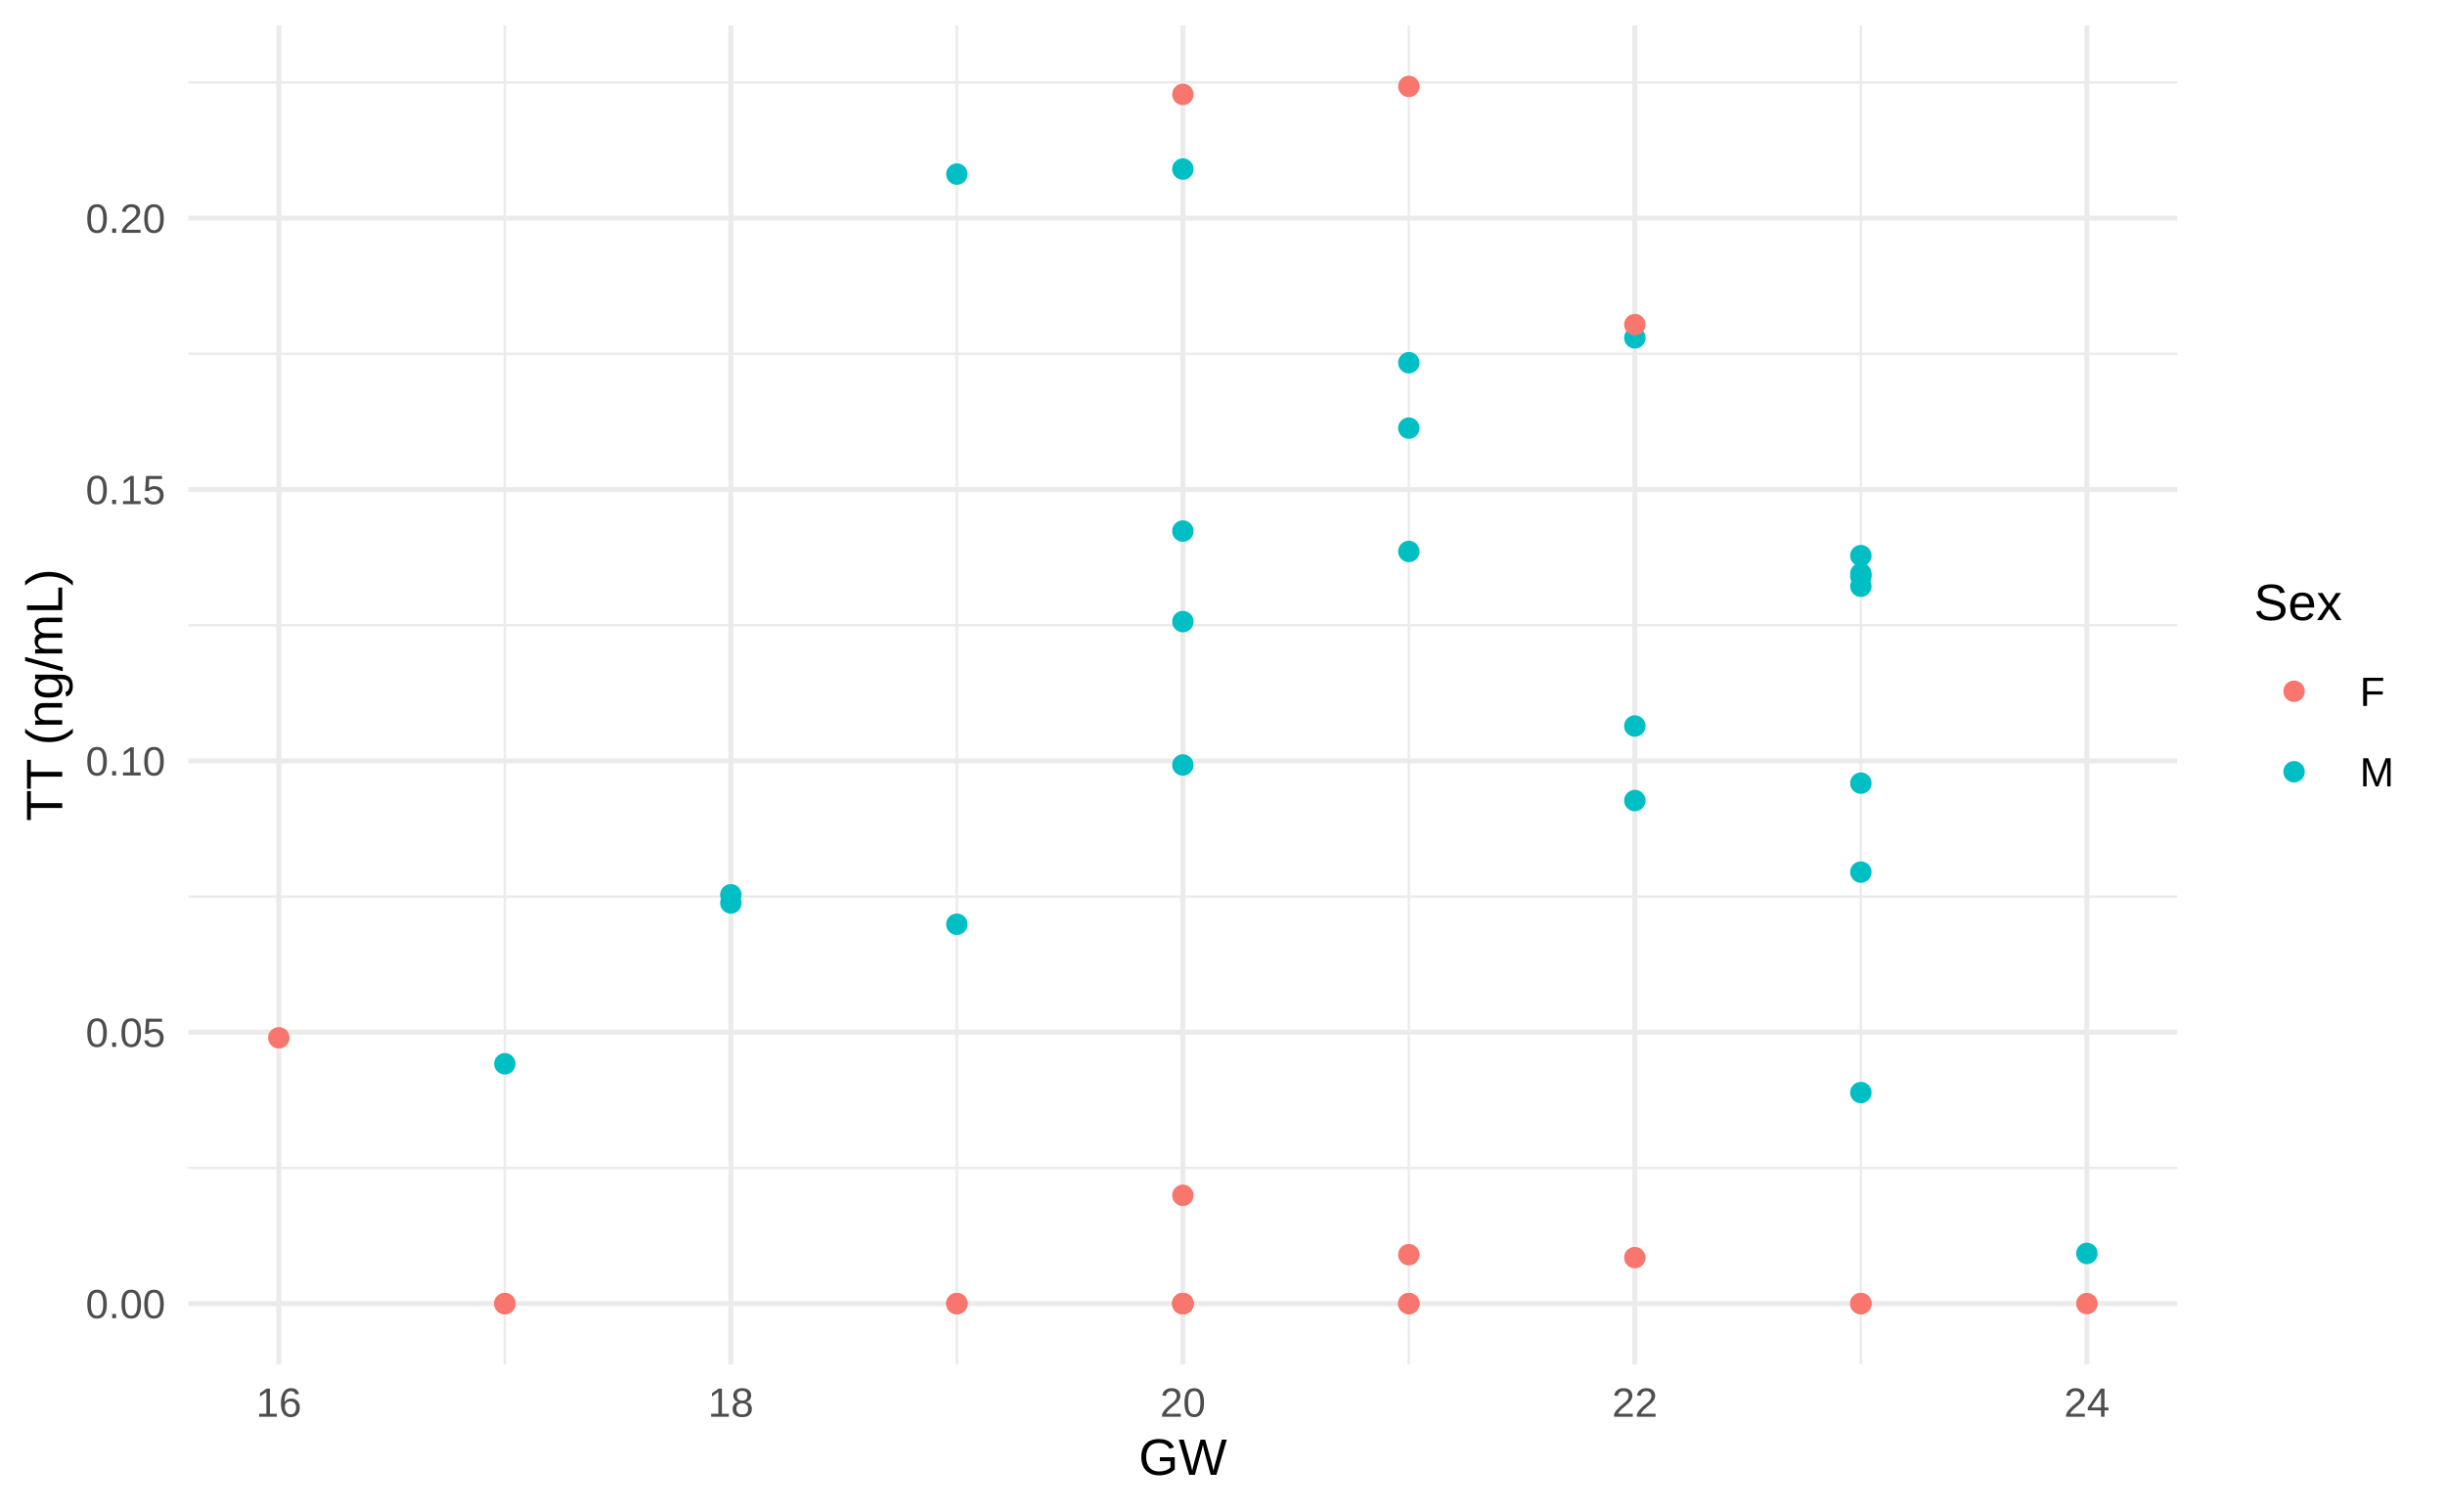
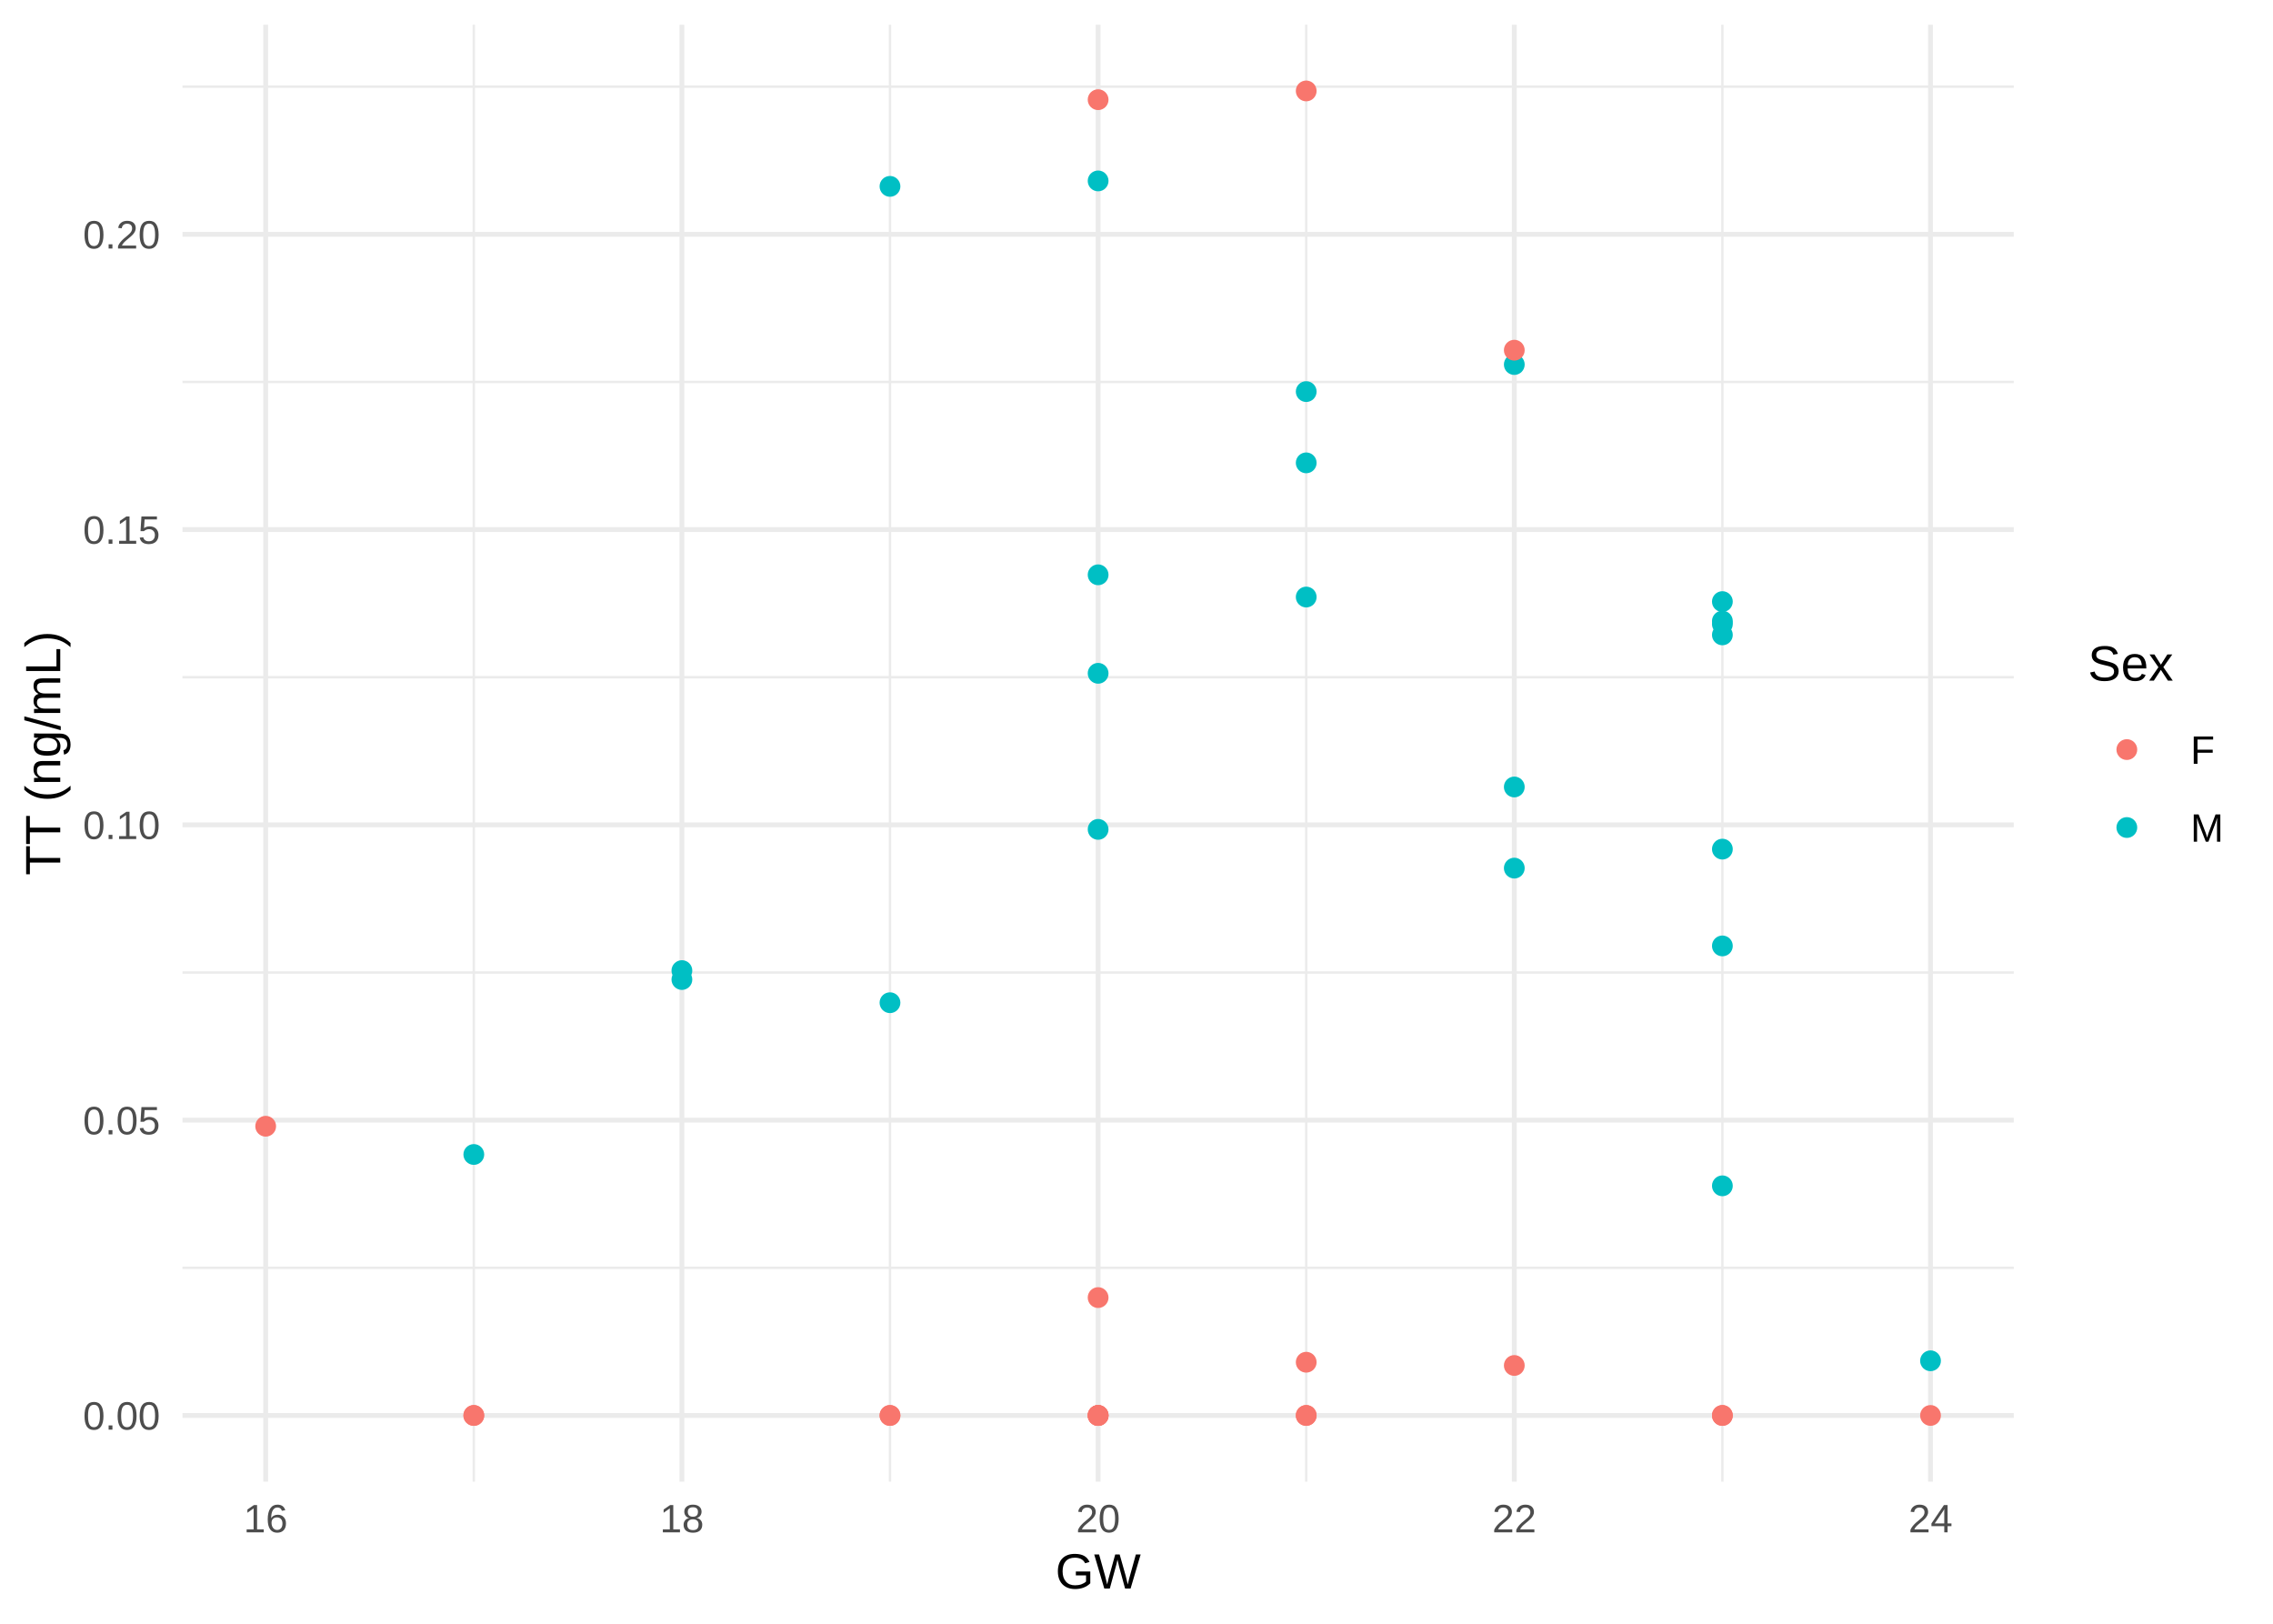
- <svg xmlns="http://www.w3.org/2000/svg" width="525.00pt" height="324.47pt" viewBox="0 0 525.00 324.47">
+ <svg xmlns="http://www.w3.org/2000/svg" width="504.00pt" height="360.00pt" viewBox="0 0 504.00 360.00">
  <g class="svglite">
    <defs>
      <style type="text/css">
    .svglite line, .svglite polyline, .svglite polygon, .svglite path, .svglite rect, .svglite circle {
      fill: none;
      stroke: #000000;
      stroke-linecap: round;
      stroke-linejoin: round;
      stroke-miterlimit: 10.00;
    }
    .svglite text {
      white-space: pre;
    }
    .svglite g.glyphgroup path {
      fill: inherit;
      stroke: none;
    }
  </style>
    </defs>
    <rect width="100%" height="100%" style="stroke: none; fill: none;" />
    <defs>
-       <clipPath id="cpMC4wMHw1MjUuMDB8MC4wMHwzMjQuNDc=">
-         <rect x="0.00" y="0.00" width="525.00" height="324.47" />
+       <clipPath id="cpMC4wMHw1MDQuMDB8MC4wMHwzNjAuMDA=">
+         <rect x="0.00" y="0.00" width="504.00" height="360.00" />
      </clipPath>
    </defs>
-     <g clip-path="url(#cpMC4wMHw1MjUuMDB8MC4wMHwzMjQuNDc=)">
+     <g clip-path="url(#cpMC4wMHw1MDQuMDB8MC4wMHwzNjAuMDA=)">
</g>
    <defs>
-       <clipPath id="cpNDAuNDZ8NDY3LjUyfDUuNDh8MjkyLjk4">
-         <rect x="40.46" y="5.48" width="427.06" height="287.50" />
+       <clipPath id="cpNDAuNDZ8NDQ2LjUyfDUuNDh8MzI4LjUw">
+         <rect x="40.46" y="5.48" width="406.06" height="323.02" />
      </clipPath>
    </defs>
-     <g clip-path="url(#cpNDAuNDZ8NDY3LjUyfDUuNDh8MjkyLjk4)">
-       <polyline points="40.46,250.78 467.52,250.78 " style="stroke-width: 0.53; stroke: #EBEBEB; stroke-linecap: butt;" />
-       <polyline points="40.46,192.51 467.52,192.51 " style="stroke-width: 0.53; stroke: #EBEBEB; stroke-linecap: butt;" />
-       <polyline points="40.46,134.24 467.52,134.24 " style="stroke-width: 0.53; stroke: #EBEBEB; stroke-linecap: butt;" />
-       <polyline points="40.46,75.97 467.52,75.97 " style="stroke-width: 0.53; stroke: #EBEBEB; stroke-linecap: butt;" />
-       <polyline points="40.46,17.70 467.52,17.70 " style="stroke-width: 0.53; stroke: #EBEBEB; stroke-linecap: butt;" />
-       <polyline points="108.40,292.98 108.40,5.48 " style="stroke-width: 0.53; stroke: #EBEBEB; stroke-linecap: butt;" />
-       <polyline points="205.46,292.98 205.46,5.48 " style="stroke-width: 0.53; stroke: #EBEBEB; stroke-linecap: butt;" />
-       <polyline points="302.51,292.98 302.51,5.48 " style="stroke-width: 0.53; stroke: #EBEBEB; stroke-linecap: butt;" />
-       <polyline points="399.57,292.98 399.57,5.48 " style="stroke-width: 0.53; stroke: #EBEBEB; stroke-linecap: butt;" />
-       <polyline points="40.46,279.91 467.52,279.91 " style="stroke-width: 1.07; stroke: #EBEBEB; stroke-linecap: butt;" />
-       <polyline points="40.46,221.64 467.52,221.64 " style="stroke-width: 1.07; stroke: #EBEBEB; stroke-linecap: butt;" />
-       <polyline points="40.46,163.37 467.52,163.37 " style="stroke-width: 1.07; stroke: #EBEBEB; stroke-linecap: butt;" />
-       <polyline points="40.46,105.10 467.52,105.10 " style="stroke-width: 1.07; stroke: #EBEBEB; stroke-linecap: butt;" />
-       <polyline points="40.46,46.84 467.52,46.84 " style="stroke-width: 1.07; stroke: #EBEBEB; stroke-linecap: butt;" />
-       <polyline points="59.87,292.98 59.87,5.48 " style="stroke-width: 1.07; stroke: #EBEBEB; stroke-linecap: butt;" />
-       <polyline points="156.93,292.98 156.93,5.48 " style="stroke-width: 1.07; stroke: #EBEBEB; stroke-linecap: butt;" />
-       <polyline points="253.99,292.98 253.99,5.48 " style="stroke-width: 1.07; stroke: #EBEBEB; stroke-linecap: butt;" />
-       <polyline points="351.04,292.98 351.04,5.48 " style="stroke-width: 1.07; stroke: #EBEBEB; stroke-linecap: butt;" />
-       <polyline points="448.10,292.98 448.10,5.48 " style="stroke-width: 1.07; stroke: #EBEBEB; stroke-linecap: butt;" />
-       <circle cx="253.99" cy="279.91" r="1.95" style="stroke-width: 0.71; stroke: #F8766D; fill: #F8766D;" />
-       <circle cx="302.51" cy="269.41" r="1.95" style="stroke-width: 0.71; stroke: #F8766D; fill: #F8766D;" />
-       <circle cx="351.04" cy="270.04" r="1.95" style="stroke-width: 0.71; stroke: #F8766D; fill: #F8766D;" />
-       <circle cx="351.04" cy="171.90" r="1.95" style="stroke-width: 0.71; stroke: #00BFC4; fill: #00BFC4;" />
-       <circle cx="399.57" cy="187.26" r="1.95" style="stroke-width: 0.71; stroke: #00BFC4; fill: #00BFC4;" />
-       <circle cx="302.51" cy="279.91" r="1.95" style="stroke-width: 0.71; stroke: #F8766D; fill: #F8766D;" />
-       <circle cx="351.04" cy="72.54" r="1.95" style="stroke-width: 0.71; stroke: #00BFC4; fill: #00BFC4;" />
-       <circle cx="253.99" cy="279.91" r="1.95" style="stroke-width: 0.71; stroke: #F8766D; fill: #F8766D;" />
-       <circle cx="253.99" cy="20.27" r="1.95" style="stroke-width: 0.71; stroke: #F8766D; fill: #F8766D;" />
-       <circle cx="253.99" cy="36.30" r="1.95" style="stroke-width: 0.71; stroke: #00BFC4; fill: #00BFC4;" />
-       <circle cx="302.51" cy="77.88" r="1.95" style="stroke-width: 0.71; stroke: #00BFC4; fill: #00BFC4;" />
-       <circle cx="302.51" cy="279.91" r="1.95" style="stroke-width: 0.71; stroke: #F8766D; fill: #F8766D;" />
-       <circle cx="351.04" cy="69.70" r="1.95" style="stroke-width: 0.71; stroke: #F8766D; fill: #F8766D;" />
-       <circle cx="302.51" cy="118.41" r="1.95" style="stroke-width: 0.71; stroke: #00BFC4; fill: #00BFC4;" />
-       <circle cx="156.93" cy="193.89" r="1.95" style="stroke-width: 0.71; stroke: #00BFC4; fill: #00BFC4;" />
-       <circle cx="399.57" cy="279.91" r="1.95" style="stroke-width: 0.71; stroke: #F8766D; fill: #F8766D;" />
-       <circle cx="253.99" cy="133.47" r="1.95" style="stroke-width: 0.71; stroke: #00BFC4; fill: #00BFC4;" />
-       <circle cx="253.99" cy="279.91" r="1.95" style="stroke-width: 0.71; stroke: #F8766D; fill: #F8766D;" />
-       <circle cx="399.57" cy="279.91" r="1.95" style="stroke-width: 0.71; stroke: #F8766D; fill: #F8766D;" />
-       <circle cx="351.04" cy="155.89" r="1.95" style="stroke-width: 0.71; stroke: #00BFC4; fill: #00BFC4;" />
-       <circle cx="156.93" cy="192.13" r="1.95" style="stroke-width: 0.71; stroke: #00BFC4; fill: #00BFC4;" />
-       <circle cx="108.40" cy="279.91" r="1.95" style="stroke-width: 0.71; stroke: #F8766D; fill: #F8766D;" />
-       <circle cx="399.57" cy="123.76" r="1.95" style="stroke-width: 0.71; stroke: #00BFC4; fill: #00BFC4;" />
-       <circle cx="448.10" cy="269.13" r="1.95" style="stroke-width: 0.71; stroke: #00BFC4; fill: #00BFC4;" />
-       <circle cx="399.57" cy="125.88" r="1.95" style="stroke-width: 0.71; stroke: #00BFC4; fill: #00BFC4;" />
-       <circle cx="399.57" cy="119.31" r="1.95" style="stroke-width: 0.71; stroke: #00BFC4; fill: #00BFC4;" />
-       <circle cx="108.40" cy="279.91" r="1.95" style="stroke-width: 0.71; stroke: #F8766D; fill: #F8766D;" />
-       <circle cx="253.99" cy="114.03" r="1.95" style="stroke-width: 0.71; stroke: #00BFC4; fill: #00BFC4;" />
-       <circle cx="59.87" cy="222.84" r="1.95" style="stroke-width: 0.71; stroke: #F8766D; fill: #F8766D;" />
-       <circle cx="399.57" cy="123.16" r="1.95" style="stroke-width: 0.71; stroke: #00BFC4; fill: #00BFC4;" />
-       <circle cx="253.99" cy="279.91" r="1.95" style="stroke-width: 0.71; stroke: #F8766D; fill: #F8766D;" />
-       <circle cx="399.57" cy="234.60" r="1.95" style="stroke-width: 0.71; stroke: #00BFC4; fill: #00BFC4;" />
-       <circle cx="302.51" cy="18.55" r="1.95" style="stroke-width: 0.71; stroke: #F8766D; fill: #F8766D;" />
-       <circle cx="205.46" cy="279.91" r="1.95" style="stroke-width: 0.71; stroke: #F8766D; fill: #F8766D;" />
-       <circle cx="399.57" cy="168.16" r="1.95" style="stroke-width: 0.71; stroke: #00BFC4; fill: #00BFC4;" />
-       <circle cx="448.10" cy="279.91" r="1.95" style="stroke-width: 0.71; stroke: #F8766D; fill: #F8766D;" />
-       <circle cx="205.46" cy="279.91" r="1.95" style="stroke-width: 0.71; stroke: #F8766D; fill: #F8766D;" />
-       <circle cx="302.51" cy="91.93" r="1.95" style="stroke-width: 0.71; stroke: #00BFC4; fill: #00BFC4;" />
-       <circle cx="253.99" cy="164.26" r="1.95" style="stroke-width: 0.71; stroke: #00BFC4; fill: #00BFC4;" />
-       <circle cx="108.40" cy="228.42" r="1.95" style="stroke-width: 0.71; stroke: #00BFC4; fill: #00BFC4;" />
-       <circle cx="205.46" cy="198.46" r="1.95" style="stroke-width: 0.71; stroke: #00BFC4; fill: #00BFC4;" />
-       <circle cx="253.99" cy="256.66" r="1.95" style="stroke-width: 0.71; stroke: #F8766D; fill: #F8766D;" />
-       <circle cx="205.46" cy="37.38" r="1.95" style="stroke-width: 0.71; stroke: #00BFC4; fill: #00BFC4;" />
+     <g clip-path="url(#cpNDAuNDZ8NDQ2LjUyfDUuNDh8MzI4LjUw)">
+       <polyline points="40.46,281.09 446.52,281.09 " style="stroke-width: 0.53; stroke: #EBEBEB; stroke-linecap: butt;" />
+       <polyline points="40.46,215.62 446.52,215.62 " style="stroke-width: 0.53; stroke: #EBEBEB; stroke-linecap: butt;" />
+       <polyline points="40.46,150.15 446.52,150.15 " style="stroke-width: 0.53; stroke: #EBEBEB; stroke-linecap: butt;" />
+       <polyline points="40.46,84.68 446.52,84.68 " style="stroke-width: 0.53; stroke: #EBEBEB; stroke-linecap: butt;" />
+       <polyline points="40.46,19.21 446.52,19.21 " style="stroke-width: 0.53; stroke: #EBEBEB; stroke-linecap: butt;" />
+       <polyline points="105.06,328.50 105.06,5.48 " style="stroke-width: 0.53; stroke: #EBEBEB; stroke-linecap: butt;" />
+       <polyline points="197.34,328.50 197.34,5.48 " style="stroke-width: 0.53; stroke: #EBEBEB; stroke-linecap: butt;" />
+       <polyline points="289.63,328.50 289.63,5.48 " style="stroke-width: 0.53; stroke: #EBEBEB; stroke-linecap: butt;" />
+       <polyline points="381.91,328.50 381.91,5.48 " style="stroke-width: 0.53; stroke: #EBEBEB; stroke-linecap: butt;" />
+       <polyline points="40.46,313.82 446.52,313.82 " style="stroke-width: 1.07; stroke: #EBEBEB; stroke-linecap: butt;" />
+       <polyline points="40.46,248.35 446.52,248.35 " style="stroke-width: 1.07; stroke: #EBEBEB; stroke-linecap: butt;" />
+       <polyline points="40.46,182.88 446.52,182.88 " style="stroke-width: 1.07; stroke: #EBEBEB; stroke-linecap: butt;" />
+       <polyline points="40.46,117.41 446.52,117.41 " style="stroke-width: 1.07; stroke: #EBEBEB; stroke-linecap: butt;" />
+       <polyline points="40.46,51.95 446.52,51.95 " style="stroke-width: 1.07; stroke: #EBEBEB; stroke-linecap: butt;" />
+       <polyline points="58.91,328.50 58.91,5.48 " style="stroke-width: 1.07; stroke: #EBEBEB; stroke-linecap: butt;" />
+       <polyline points="151.20,328.50 151.20,5.48 " style="stroke-width: 1.07; stroke: #EBEBEB; stroke-linecap: butt;" />
+       <polyline points="243.49,328.50 243.49,5.48 " style="stroke-width: 1.07; stroke: #EBEBEB; stroke-linecap: butt;" />
+       <polyline points="335.77,328.50 335.77,5.48 " style="stroke-width: 1.07; stroke: #EBEBEB; stroke-linecap: butt;" />
+       <polyline points="428.06,328.50 428.06,5.48 " style="stroke-width: 1.07; stroke: #EBEBEB; stroke-linecap: butt;" />
+       <circle cx="243.49" cy="313.82" r="1.95" style="stroke-width: 0.71; stroke: #F8766D; fill: #F8766D;" />
+       <circle cx="289.63" cy="302.02" r="1.95" style="stroke-width: 0.71; stroke: #F8766D; fill: #F8766D;" />
+       <circle cx="335.77" cy="302.74" r="1.95" style="stroke-width: 0.71; stroke: #F8766D; fill: #F8766D;" />
+       <circle cx="335.77" cy="192.47" r="1.95" style="stroke-width: 0.71; stroke: #00BFC4; fill: #00BFC4;" />
+       <circle cx="381.91" cy="209.72" r="1.95" style="stroke-width: 0.71; stroke: #00BFC4; fill: #00BFC4;" />
+       <circle cx="289.63" cy="313.82" r="1.95" style="stroke-width: 0.71; stroke: #F8766D; fill: #F8766D;" />
+       <circle cx="335.77" cy="80.82" r="1.95" style="stroke-width: 0.71; stroke: #00BFC4; fill: #00BFC4;" />
+       <circle cx="243.49" cy="313.82" r="1.95" style="stroke-width: 0.71; stroke: #F8766D; fill: #F8766D;" />
+       <circle cx="243.49" cy="22.10" r="1.95" style="stroke-width: 0.71; stroke: #F8766D; fill: #F8766D;" />
+       <circle cx="243.49" cy="40.11" r="1.95" style="stroke-width: 0.71; stroke: #00BFC4; fill: #00BFC4;" />
+       <circle cx="289.63" cy="86.82" r="1.95" style="stroke-width: 0.71; stroke: #00BFC4; fill: #00BFC4;" />
+       <circle cx="289.63" cy="313.82" r="1.95" style="stroke-width: 0.71; stroke: #F8766D; fill: #F8766D;" />
+       <circle cx="335.77" cy="77.64" r="1.95" style="stroke-width: 0.71; stroke: #F8766D; fill: #F8766D;" />
+       <circle cx="289.63" cy="132.37" r="1.95" style="stroke-width: 0.71; stroke: #00BFC4; fill: #00BFC4;" />
+       <circle cx="151.20" cy="217.17" r="1.95" style="stroke-width: 0.71; stroke: #00BFC4; fill: #00BFC4;" />
+       <circle cx="381.91" cy="313.82" r="1.95" style="stroke-width: 0.71; stroke: #F8766D; fill: #F8766D;" />
+       <circle cx="243.49" cy="149.28" r="1.95" style="stroke-width: 0.71; stroke: #00BFC4; fill: #00BFC4;" />
+       <circle cx="243.49" cy="313.82" r="1.95" style="stroke-width: 0.71; stroke: #F8766D; fill: #F8766D;" />
+       <circle cx="381.91" cy="313.82" r="1.95" style="stroke-width: 0.71; stroke: #F8766D; fill: #F8766D;" />
+       <circle cx="335.77" cy="174.48" r="1.95" style="stroke-width: 0.71; stroke: #00BFC4; fill: #00BFC4;" />
+       <circle cx="151.20" cy="215.19" r="1.95" style="stroke-width: 0.71; stroke: #00BFC4; fill: #00BFC4;" />
+       <circle cx="105.06" cy="313.82" r="1.95" style="stroke-width: 0.71; stroke: #F8766D; fill: #F8766D;" />
+       <circle cx="381.91" cy="138.37" r="1.95" style="stroke-width: 0.71; stroke: #00BFC4; fill: #00BFC4;" />
+       <circle cx="428.06" cy="301.70" r="1.95" style="stroke-width: 0.71; stroke: #00BFC4; fill: #00BFC4;" />
+       <circle cx="381.91" cy="140.76" r="1.95" style="stroke-width: 0.71; stroke: #00BFC4; fill: #00BFC4;" />
+       <circle cx="381.91" cy="133.38" r="1.95" style="stroke-width: 0.71; stroke: #00BFC4; fill: #00BFC4;" />
+       <circle cx="105.06" cy="313.82" r="1.95" style="stroke-width: 0.71; stroke: #F8766D; fill: #F8766D;" />
+       <circle cx="243.49" cy="127.44" r="1.95" style="stroke-width: 0.71; stroke: #00BFC4; fill: #00BFC4;" />
+       <circle cx="58.91" cy="249.70" r="1.95" style="stroke-width: 0.71; stroke: #F8766D; fill: #F8766D;" />
+       <circle cx="381.91" cy="137.70" r="1.95" style="stroke-width: 0.71; stroke: #00BFC4; fill: #00BFC4;" />
+       <circle cx="243.49" cy="313.82" r="1.95" style="stroke-width: 0.71; stroke: #F8766D; fill: #F8766D;" />
+       <circle cx="381.91" cy="262.91" r="1.95" style="stroke-width: 0.71; stroke: #00BFC4; fill: #00BFC4;" />
+       <circle cx="289.63" cy="20.16" r="1.95" style="stroke-width: 0.71; stroke: #F8766D; fill: #F8766D;" />
+       <circle cx="197.34" cy="313.82" r="1.95" style="stroke-width: 0.71; stroke: #F8766D; fill: #F8766D;" />
+       <circle cx="381.91" cy="188.26" r="1.95" style="stroke-width: 0.71; stroke: #00BFC4; fill: #00BFC4;" />
+       <circle cx="428.06" cy="313.82" r="1.95" style="stroke-width: 0.71; stroke: #F8766D; fill: #F8766D;" />
+       <circle cx="197.34" cy="313.82" r="1.95" style="stroke-width: 0.71; stroke: #F8766D; fill: #F8766D;" />
+       <circle cx="289.63" cy="102.62" r="1.95" style="stroke-width: 0.71; stroke: #00BFC4; fill: #00BFC4;" />
+       <circle cx="243.49" cy="183.88" r="1.95" style="stroke-width: 0.71; stroke: #00BFC4; fill: #00BFC4;" />
+       <circle cx="105.06" cy="255.96" r="1.95" style="stroke-width: 0.71; stroke: #00BFC4; fill: #00BFC4;" />
+       <circle cx="197.34" cy="222.31" r="1.95" style="stroke-width: 0.71; stroke: #00BFC4; fill: #00BFC4;" />
+       <circle cx="243.49" cy="287.69" r="1.95" style="stroke-width: 0.71; stroke: #F8766D; fill: #F8766D;" />
+       <circle cx="197.34" cy="41.32" r="1.95" style="stroke-width: 0.71; stroke: #00BFC4; fill: #00BFC4;" />
    </g>
-     <g clip-path="url(#cpMC4wMHw1MjUuMDB8MC4wMHwzMjQuNDc=)">
-       <text x="35.52" y="283.06" text-anchor="end" style="font-size: 8.80px;fill: #4D4D4D; font-family: &quot;Arial&quot;;" textLength="17.11px" lengthAdjust="spacingAndGlyphs">0.00</text>
-       <text x="35.52" y="224.79" text-anchor="end" style="font-size: 8.80px;fill: #4D4D4D; font-family: &quot;Arial&quot;;" textLength="17.11px" lengthAdjust="spacingAndGlyphs">0.05</text>
-       <text x="35.52" y="166.52" text-anchor="end" style="font-size: 8.80px;fill: #4D4D4D; font-family: &quot;Arial&quot;;" textLength="17.11px" lengthAdjust="spacingAndGlyphs">0.10</text>
-       <text x="35.52" y="108.25" text-anchor="end" style="font-size: 8.80px;fill: #4D4D4D; font-family: &quot;Arial&quot;;" textLength="17.11px" lengthAdjust="spacingAndGlyphs">0.15</text>
-       <text x="35.52" y="49.99" text-anchor="end" style="font-size: 8.80px;fill: #4D4D4D; font-family: &quot;Arial&quot;;" textLength="17.11px" lengthAdjust="spacingAndGlyphs">0.20</text>
-       <text x="59.87" y="304.21" text-anchor="middle" style="font-size: 8.80px;fill: #4D4D4D; font-family: &quot;Arial&quot;;" textLength="9.78px" lengthAdjust="spacingAndGlyphs">16</text>
-       <text x="156.93" y="304.21" text-anchor="middle" style="font-size: 8.80px;fill: #4D4D4D; font-family: &quot;Arial&quot;;" textLength="9.78px" lengthAdjust="spacingAndGlyphs">18</text>
-       <text x="253.99" y="304.21" text-anchor="middle" style="font-size: 8.80px;fill: #4D4D4D; font-family: &quot;Arial&quot;;" textLength="9.78px" lengthAdjust="spacingAndGlyphs">20</text>
-       <text x="351.04" y="304.21" text-anchor="middle" style="font-size: 8.80px;fill: #4D4D4D; font-family: &quot;Arial&quot;;" textLength="9.78px" lengthAdjust="spacingAndGlyphs">22</text>
-       <text x="448.10" y="304.21" text-anchor="middle" style="font-size: 8.80px;fill: #4D4D4D; font-family: &quot;Arial&quot;;" textLength="9.78px" lengthAdjust="spacingAndGlyphs">24</text>
-       <text x="253.99" y="316.68" text-anchor="middle" style="font-size: 11.00px; font-family: &quot;Arial&quot;;" textLength="18.94px" lengthAdjust="spacingAndGlyphs">GW</text>
-       <text transform="translate(13.36,149.23) rotate(-90)" text-anchor="middle" style="font-size: 11.00px; font-family: &quot;Arial&quot;;" textLength="54.20px" lengthAdjust="spacingAndGlyphs">TT (ng/mL)</text>
-       <text x="483.95" y="133.15" style="font-size: 11.00px; font-family: &quot;Arial&quot;;" textLength="18.97px" lengthAdjust="spacingAndGlyphs">Sex</text>
-       <circle cx="492.59" cy="148.43" r="1.95" style="stroke-width: 0.71; stroke: #F8766D; fill: #F8766D;" />
-       <circle cx="492.59" cy="165.71" r="1.95" style="stroke-width: 0.71; stroke: #00BFC4; fill: #00BFC4;" />
-       <text x="506.71" y="151.58" style="font-size: 8.80px; font-family: &quot;Arial&quot;;" textLength="5.38px" lengthAdjust="spacingAndGlyphs">F</text>
-       <text x="506.71" y="168.86" style="font-size: 8.80px; font-family: &quot;Arial&quot;;" textLength="7.33px" lengthAdjust="spacingAndGlyphs">M</text>
+     <g clip-path="url(#cpMC4wMHw1MDQuMDB8MC4wMHwzNjAuMDA=)">
+       <text x="35.52" y="316.97" text-anchor="end" style="font-size: 8.80px;fill: #4D4D4D; font-family: &quot;Arial&quot;;" textLength="17.11px" lengthAdjust="spacingAndGlyphs">0.00</text>
+       <text x="35.52" y="251.50" text-anchor="end" style="font-size: 8.80px;fill: #4D4D4D; font-family: &quot;Arial&quot;;" textLength="17.11px" lengthAdjust="spacingAndGlyphs">0.05</text>
+       <text x="35.52" y="186.03" text-anchor="end" style="font-size: 8.80px;fill: #4D4D4D; font-family: &quot;Arial&quot;;" textLength="17.11px" lengthAdjust="spacingAndGlyphs">0.10</text>
+       <text x="35.52" y="120.56" text-anchor="end" style="font-size: 8.80px;fill: #4D4D4D; font-family: &quot;Arial&quot;;" textLength="17.11px" lengthAdjust="spacingAndGlyphs">0.15</text>
+       <text x="35.52" y="55.10" text-anchor="end" style="font-size: 8.80px;fill: #4D4D4D; font-family: &quot;Arial&quot;;" textLength="17.11px" lengthAdjust="spacingAndGlyphs">0.20</text>
+       <text x="58.91" y="339.74" text-anchor="middle" style="font-size: 8.80px;fill: #4D4D4D; font-family: &quot;Arial&quot;;" textLength="9.78px" lengthAdjust="spacingAndGlyphs">16</text>
+       <text x="151.20" y="339.74" text-anchor="middle" style="font-size: 8.80px;fill: #4D4D4D; font-family: &quot;Arial&quot;;" textLength="9.78px" lengthAdjust="spacingAndGlyphs">18</text>
+       <text x="243.49" y="339.74" text-anchor="middle" style="font-size: 8.80px;fill: #4D4D4D; font-family: &quot;Arial&quot;;" textLength="9.78px" lengthAdjust="spacingAndGlyphs">20</text>
+       <text x="335.77" y="339.74" text-anchor="middle" style="font-size: 8.80px;fill: #4D4D4D; font-family: &quot;Arial&quot;;" textLength="9.78px" lengthAdjust="spacingAndGlyphs">22</text>
+       <text x="428.06" y="339.74" text-anchor="middle" style="font-size: 8.80px;fill: #4D4D4D; font-family: &quot;Arial&quot;;" textLength="9.78px" lengthAdjust="spacingAndGlyphs">24</text>
+       <text x="243.49" y="352.20" text-anchor="middle" style="font-size: 11.00px; font-family: &quot;Arial&quot;;" textLength="18.94px" lengthAdjust="spacingAndGlyphs">GW</text>
+       <text transform="translate(13.36,166.99) rotate(-90)" text-anchor="middle" style="font-size: 11.00px; font-family: &quot;Arial&quot;;" textLength="54.20px" lengthAdjust="spacingAndGlyphs">TT (ng/mL)</text>
+       <text x="462.95" y="150.91" style="font-size: 11.00px; font-family: &quot;Arial&quot;;" textLength="18.97px" lengthAdjust="spacingAndGlyphs">Sex</text>
+       <circle cx="471.59" cy="166.19" r="1.95" style="stroke-width: 0.71; stroke: #F8766D; fill: #F8766D;" />
+       <circle cx="471.59" cy="183.47" r="1.95" style="stroke-width: 0.71; stroke: #00BFC4; fill: #00BFC4;" />
+       <text x="485.71" y="169.34" style="font-size: 8.80px; font-family: &quot;Arial&quot;;" textLength="5.38px" lengthAdjust="spacingAndGlyphs">F</text>
+       <text x="485.71" y="186.62" style="font-size: 8.80px; font-family: &quot;Arial&quot;;" textLength="7.33px" lengthAdjust="spacingAndGlyphs">M</text>
    </g>
  </g>
</svg>
